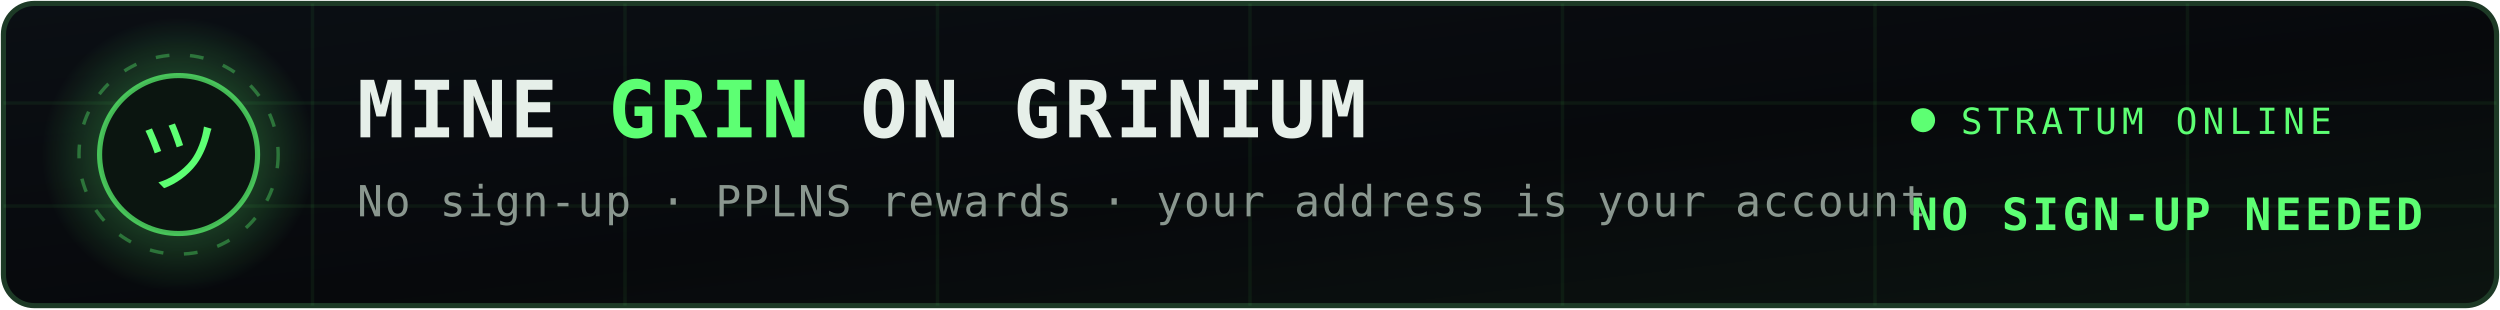
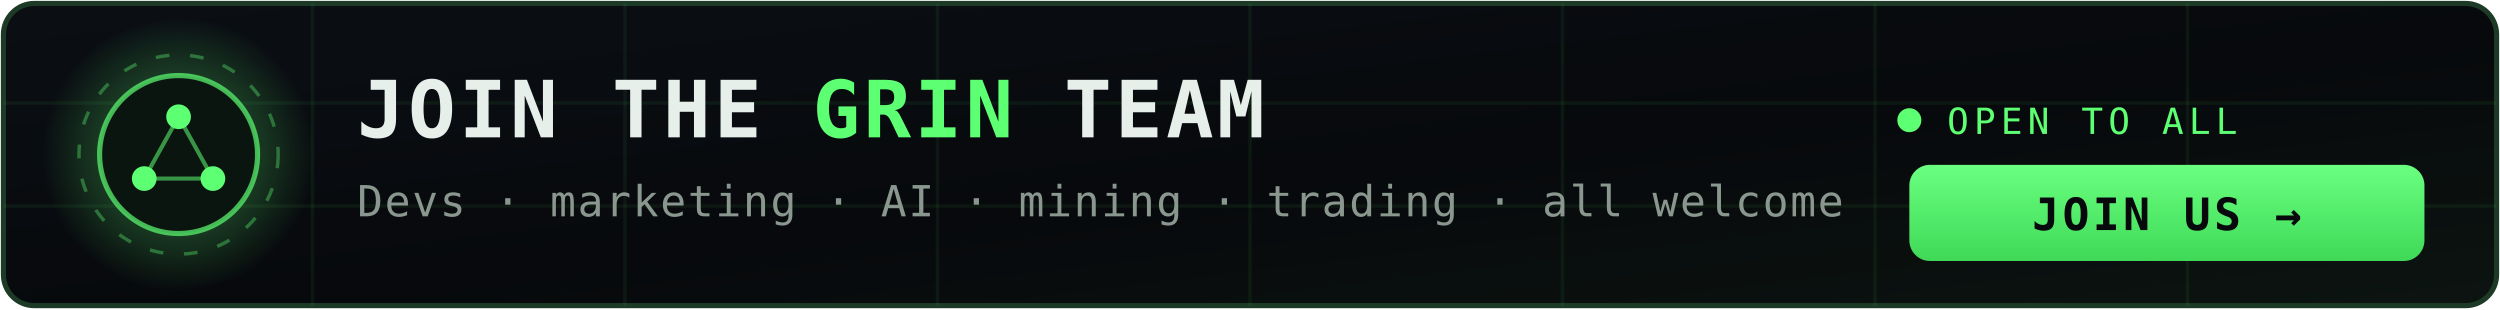
- <svg xmlns="http://www.w3.org/2000/svg" width="728" height="90" viewBox="0 0 728 90" role="img" aria-label="Mine GRIN on GRINIUM — no sign-up, point your miner and start earning">
+ <svg xmlns="http://www.w3.org/2000/svg" width="728" height="90" viewBox="0 0 728 90" role="img" aria-label="Join the Grin community — devs, marketing, AI, mining and trading talk on the Grin forum">
  <defs>
    <linearGradient id="bg" x1="0" y1="0" x2="1" y2="1">
      <stop offset="0" stop-color="#0b0f14" />
      <stop offset=".55" stop-color="#07090c" />
      <stop offset="1" stop-color="#0c1410" />
    </linearGradient>
    <radialGradient id="coreGlow" cx=".5" cy=".5" r=".5">
      <stop offset="0" stop-color="#5dff73" stop-opacity=".85" />
      <stop offset=".45" stop-color="#5dff73" stop-opacity=".25" />
      <stop offset="1" stop-color="#5dff73" stop-opacity="0" />
    </radialGradient>
    <linearGradient id="cta" x1="0" y1="0" x2="0" y2="1">
      <stop offset="0" stop-color="#6aff80" />
      <stop offset="1" stop-color="#3fd957" />
    </linearGradient>
    <linearGradient id="sweep" x1="0" y1="0" x2="1" y2="0">
      <stop offset="0" stop-color="#5dff73" stop-opacity="0" />
      <stop offset=".5" stop-color="#5dff73" stop-opacity=".14" />
      <stop offset="1" stop-color="#5dff73" stop-opacity="0" />
    </linearGradient>
    <clipPath id="frame">
      <rect x="1" y="1" width="726" height="88" rx="9" />
    </clipPath>
  </defs>
  <rect x="1" y="1" width="726" height="88" rx="9" fill="url(#bg)" stroke="#1d3a26" stroke-width="1.5" />
  <g clip-path="url(#frame)">
    <g stroke="#5dff73" stroke-opacity=".06" stroke-width="1">
      <path d="M0 30 H728 M0 60 H728" />
      <path d="M91 0 V90 M182 0 V90 M273 0 V90 M364 0 V90 M455 0 V90 M546 0 V90 M637 0 V90" />
    </g>
    <rect x="-220" y="0" width="220" height="90" fill="url(#sweep)">
      <animate attributeName="x" values="-220;728" dur="6s" repeatCount="indefinite" />
    </rect>
    <g transform="translate(52,45)">
      <circle r="40" fill="url(#coreGlow)">
        <animate attributeName="opacity" values=".7;1;.7" dur="3s" repeatCount="indefinite" />
      </circle>
      <circle r="23" fill="#0b1510" stroke="#5dff73" stroke-opacity=".7" stroke-width="1.5" />
      <circle r="29" fill="none" stroke="#5dff73" stroke-opacity=".35" stroke-width="1" stroke-dasharray="4 6">
        <animateTransform attributeName="transform" type="rotate" from="0" to="360" dur="14s" repeatCount="indefinite" />
      </circle>
-       <text x="0" y="9" text-anchor="middle" font-family="ui-monospace,Menlo,Consolas,monospace" font-size="24" fill="#5dff73">ツ</text>
+       <g stroke="#5dff73" stroke-opacity=".55" stroke-width="1.2">
+         <path d="M0 -11 L-10 7 M0 -11 L10 7 M-10 7 L10 7" />
+       </g>
+       <g fill="#5dff73">
+         <circle cx="0" cy="-11" r="3.6">
+           <animate attributeName="r" values="3.6;4.6;3.6" dur="2.4s" repeatCount="indefinite" />
+         </circle>
+         <circle cx="-10" cy="7" r="3.6">
+           <animate attributeName="r" values="3.6;4.6;3.6" dur="2.4s" begin=".8s" repeatCount="indefinite" />
+         </circle>
+         <circle cx="10" cy="7" r="3.6">
+           <animate attributeName="r" values="3.6;4.6;3.6" dur="2.4s" begin="1.6s" repeatCount="indefinite" />
+         </circle>
+       </g>
    </g>
    <g font-family="ui-monospace,Menlo,Consolas,monospace">
-       <text x="104" y="40" font-size="23" font-weight="bold" fill="#e6efe9" letter-spacing="1">MINE <tspan fill="#5dff73">GRIN</tspan> ON GRINIUM</text>
-       <text x="104" y="63" font-size="12.5" fill="#8a978f" letter-spacing=".5">No sign-up · PPLNS rewards · your address is your account</text>
-       <circle cx="560" cy="35" r="3.5" fill="#5dff73">
+       <text x="104" y="40" font-size="23" font-weight="bold" fill="#e6efe9" letter-spacing="1">JOIN THE <tspan fill="#5dff73">GRIN</tspan> TEAM</text>
+       <text x="104" y="63" font-size="12.5" fill="#8a978f" letter-spacing=".5">Devs · marketing · AI · mining · trading · all welcome</text>
+       <circle cx="556" cy="35" r="3.5" fill="#5dff73">
        <animate attributeName="opacity" values="1;.2;1" dur="1.6s" repeatCount="indefinite" />
      </circle>
-       <text x="571" y="39" font-size="10.5" fill="#5dff73" letter-spacing="1.5">STRATUM ONLINE</text>
+       <text x="567" y="39" font-size="10.5" fill="#5dff73" letter-spacing="1.5">OPEN TO ALL</text>
    </g>
    <g transform="translate(556,48)">
-       <text x="75" y="19" text-anchor="middle" font-family="ui-monospace,Menlo,Consolas,monospace" font-size="13" font-weight="bold" fill="#5dff73" letter-spacing="1">NO SIGN-UP NEEDED</text>
+       <rect x="0" y="0" width="150" height="28" rx="6" fill="url(#cta)" />
+       <text x="75" y="19" text-anchor="middle" font-family="ui-monospace,Menlo,Consolas,monospace" font-size="13" font-weight="bold" fill="#07090c" letter-spacing="1">JOIN US →</text>
    </g>
  </g>
</svg>
